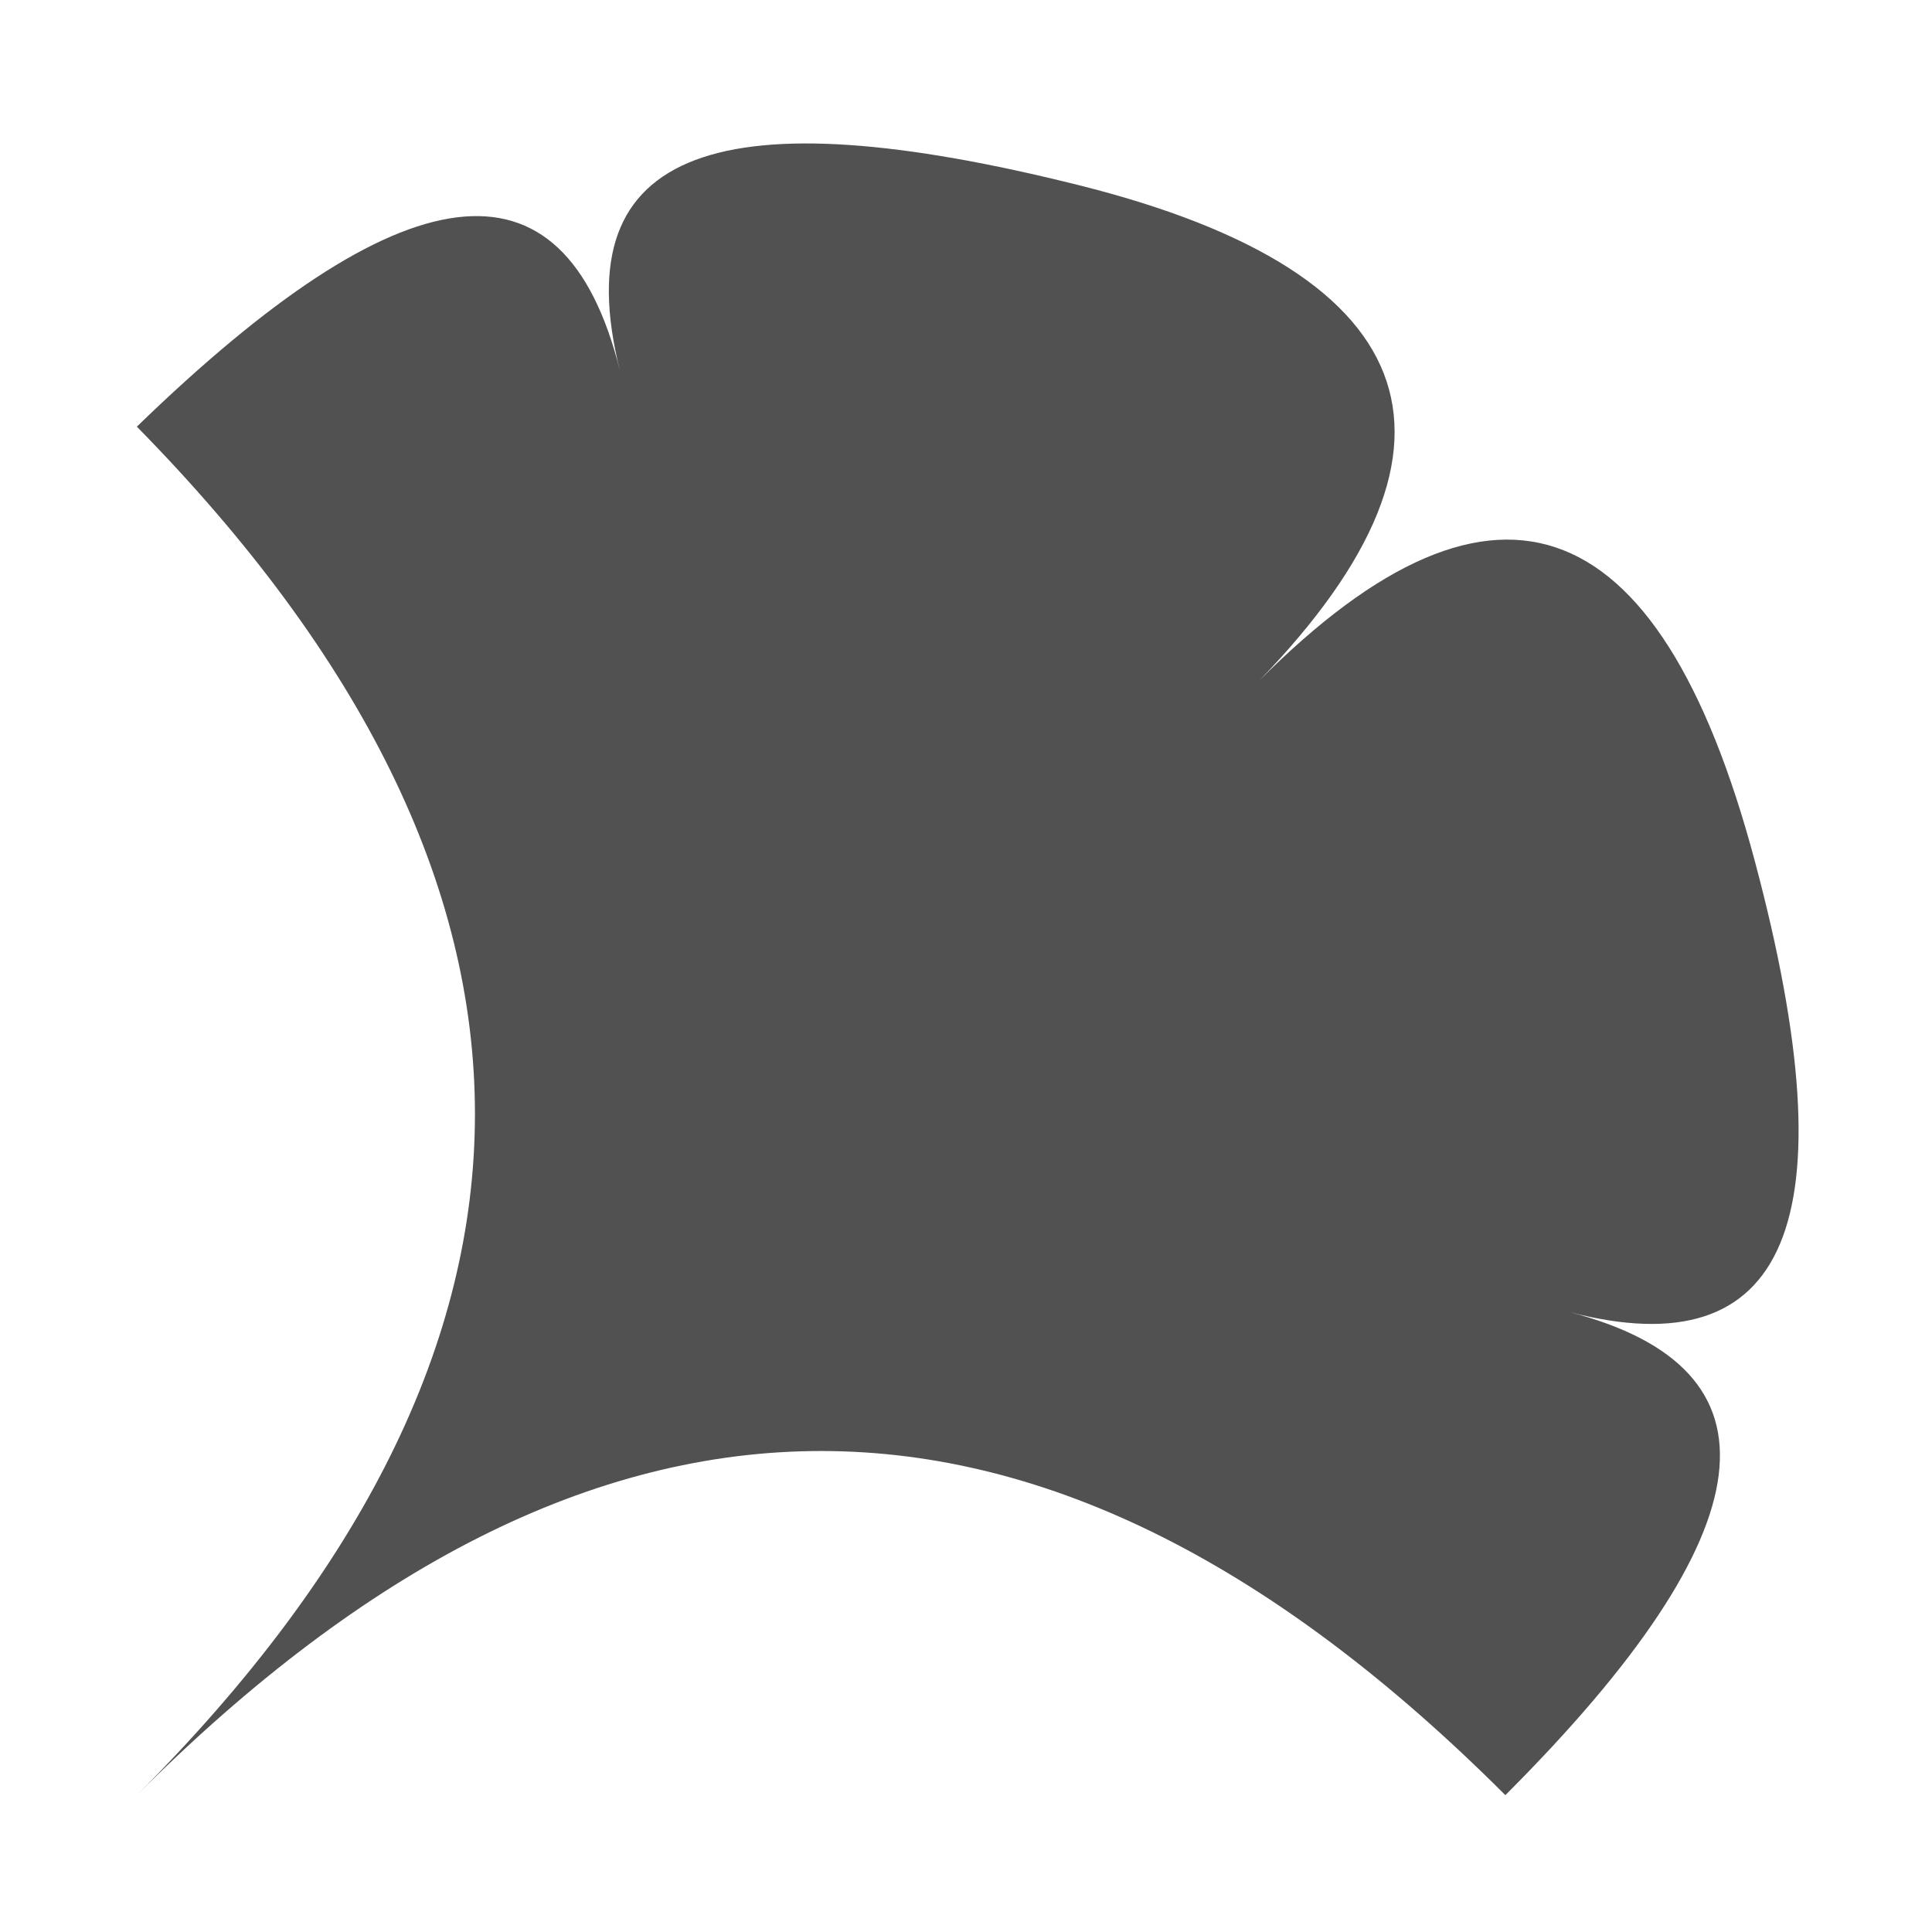
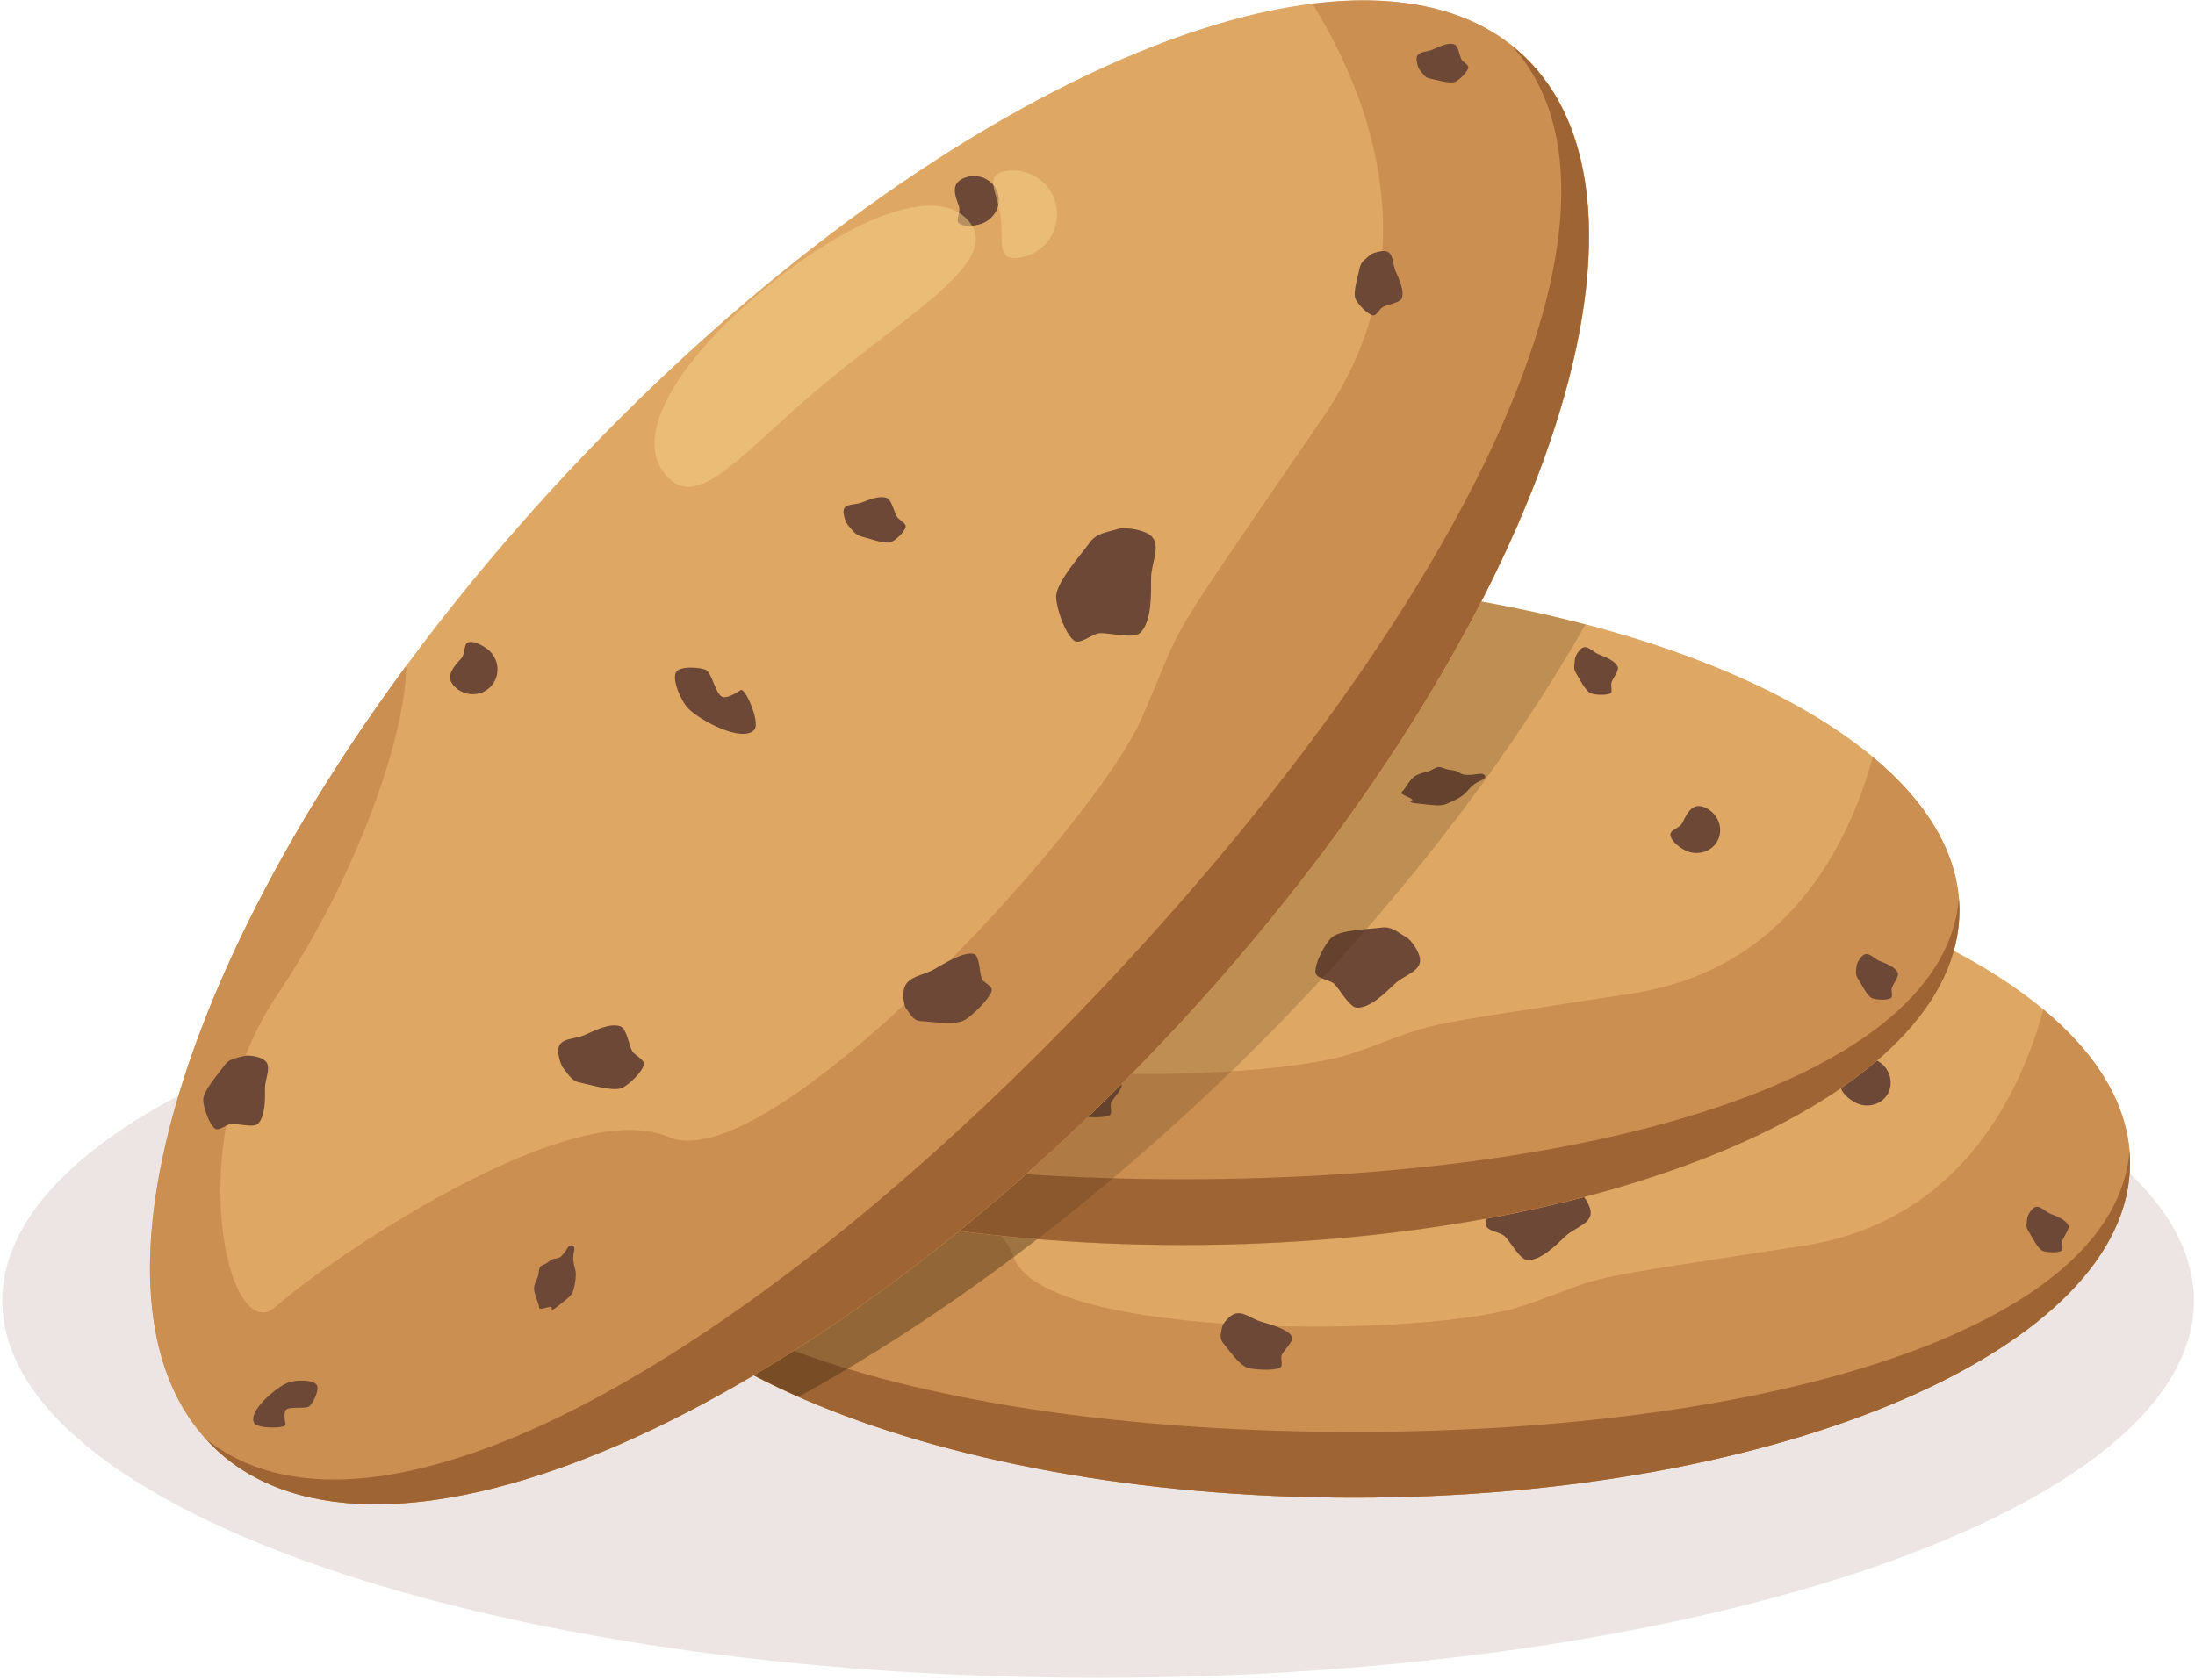
- <svg xmlns="http://www.w3.org/2000/svg" version="1.1" x="0px" y="0px" width="24px" height="24px" viewBox="0 0 24 24">
-   <style type="text/css">
- 	.st0{fill:#515151;}
+ <svg xmlns="http://www.w3.org/2000/svg" t="1619556388235" class="icon" viewBox="0 0 1338 1024" version="1.1" p-id="2171" width="261.328" height="200">
+   <defs>
+     <style type="text/css">@font-face { font-family: "Leelawadee UI Web"; src: url("https://static2.sharepointonline.com/files/fabric/assets/fonts/leelawadeeui-thai/leelawadeeui-light.woff2") format("woff2"), url("https://static2.sharepointonline.com/files/fabric/assets/fonts/leelawadeeui-thai/leelawadeeui-light.woff") format("woff"); font-weight: 100; font-style: normal; font-display: swap; }
+ @font-face { font-family: "Leelawadee UI Web"; src: url("https://static2.sharepointonline.com/files/fabric/assets/fonts/leelawadeeui-thai/leelawadeeui-semilight.woff2") format("woff2"), url("https://static2.sharepointonline.com/files/fabric/assets/fonts/leelawadeeui-thai/leelawadeeui-semilight.woff") format("woff"); font-weight: 300; font-style: normal; font-display: swap; }
+ @font-face { font-family: "Leelawadee UI Web"; src: url("https://static2.sharepointonline.com/files/fabric/assets/fonts/leelawadeeui-thai/leelawadeeui-regular.woff2") format("woff2"), url("https://static2.sharepointonline.com/files/fabric/assets/fonts/leelawadeeui-thai/leelawadeeui-regular.woff") format("woff"); font-weight: 400; font-style: normal; font-display: swap; }
+ @font-face { font-family: "Leelawadee UI Web"; src: url("https://static2.sharepointonline.com/files/fabric/assets/fonts/leelawadeeui-thai/leelawadeeui-semibold.woff2") format("woff2"), url("https://static2.sharepointonline.com/files/fabric/assets/fonts/leelawadeeui-thai/leelawadeeui-semibold.woff") format("woff"); font-weight: 600; font-style: normal; font-display: swap; }
+ @font-face { font-family: "Leelawadee UI Web"; src: url("https://static2.sharepointonline.com/files/fabric/assets/fonts/leelawadeeui-thai/leelawadeeui-bold.woff2") format("woff2"), url("https://static2.sharepointonline.com/files/fabric/assets/fonts/leelawadeeui-thai/leelawadeeui-bold.woff") format("woff"); font-weight: 700; font-style: normal; font-display: swap; }
+ @font-face { font-family: "Segoe UI Web (Arabic)"; src: url("https://static2.sharepointonline.com/files/fabric/assets/fonts/segoeui-arabic/segoeui-light.woff2") format("woff2"), url("https://static2.sharepointonline.com/files/fabric/assets/fonts/segoeui-arabic/segoeui-light.woff") format("woff"); font-weight: 100; font-style: normal; font-display: swap; }
+ @font-face { font-family: "Segoe UI Web (Arabic)"; src: url("https://static2.sharepointonline.com/files/fabric/assets/fonts/segoeui-arabic/segoeui-semilight.woff2") format("woff2"), url("https://static2.sharepointonline.com/files/fabric/assets/fonts/segoeui-arabic/segoeui-semilight.woff") format("woff"); font-weight: 300; font-style: normal; font-display: swap; }
+ @font-face { font-family: "Segoe UI Web (Arabic)"; src: url("https://static2.sharepointonline.com/files/fabric/assets/fonts/segoeui-arabic/segoeui-regular.woff2") format("woff2"), url("https://static2.sharepointonline.com/files/fabric/assets/fonts/segoeui-arabic/segoeui-regular.woff") format("woff"); font-weight: 400; font-style: normal; font-display: swap; }
+ @font-face { font-family: "Segoe UI Web (Arabic)"; src: url("https://static2.sharepointonline.com/files/fabric/assets/fonts/segoeui-arabic/segoeui-semibold.woff2") format("woff2"), url("https://static2.sharepointonline.com/files/fabric/assets/fonts/segoeui-arabic/segoeui-semibold.woff") format("woff"); font-weight: 600; font-style: normal; font-display: swap; }
+ @font-face { font-family: "Segoe UI Web (Arabic)"; src: url("https://static2.sharepointonline.com/files/fabric/assets/fonts/segoeui-arabic/segoeui-bold.woff2") format("woff2"), url("https://static2.sharepointonline.com/files/fabric/assets/fonts/segoeui-arabic/segoeui-bold.woff") format("woff"); font-weight: 700; font-style: normal; font-display: swap; }
+ @font-face { font-family: "Segoe UI Web (Cyrillic)"; src: url("https://static2.sharepointonline.com/files/fabric/assets/fonts/segoeui-cyrillic/segoeui-light.woff2") format("woff2"), url("https://static2.sharepointonline.com/files/fabric/assets/fonts/segoeui-cyrillic/segoeui-light.woff") format("woff"); font-weight: 100; font-style: normal; font-display: swap; }
+ @font-face { font-family: "Segoe UI Web (Cyrillic)"; src: url("https://static2.sharepointonline.com/files/fabric/assets/fonts/segoeui-cyrillic/segoeui-semilight.woff2") format("woff2"), url("https://static2.sharepointonline.com/files/fabric/assets/fonts/segoeui-cyrillic/segoeui-semilight.woff") format("woff"); font-weight: 300; font-style: normal; font-display: swap; }
+ @font-face { font-family: "Segoe UI Web (Cyrillic)"; src: url("https://static2.sharepointonline.com/files/fabric/assets/fonts/segoeui-cyrillic/segoeui-regular.woff2") format("woff2"), url("https://static2.sharepointonline.com/files/fabric/assets/fonts/segoeui-cyrillic/segoeui-regular.woff") format("woff"); font-weight: 400; font-style: normal; font-display: swap; }
+ @font-face { font-family: "Segoe UI Web (Cyrillic)"; src: url("https://static2.sharepointonline.com/files/fabric/assets/fonts/segoeui-cyrillic/segoeui-semibold.woff2") format("woff2"), url("https://static2.sharepointonline.com/files/fabric/assets/fonts/segoeui-cyrillic/segoeui-semibold.woff") format("woff"); font-weight: 600; font-style: normal; font-display: swap; }
+ @font-face { font-family: "Segoe UI Web (Cyrillic)"; src: url("https://static2.sharepointonline.com/files/fabric/assets/fonts/segoeui-cyrillic/segoeui-bold.woff2") format("woff2"), url("https://static2.sharepointonline.com/files/fabric/assets/fonts/segoeui-cyrillic/segoeui-bold.woff") format("woff"); font-weight: 700; font-style: normal; font-display: swap; }
+ @font-face { font-family: "Segoe UI Web (East European)"; src: url("https://static2.sharepointonline.com/files/fabric/assets/fonts/segoeui-easteuropean/segoeui-light.woff2") format("woff2"), url("https://static2.sharepointonline.com/files/fabric/assets/fonts/segoeui-easteuropean/segoeui-light.woff") format("woff"); font-weight: 100; font-style: normal; font-display: swap; }
+ @font-face { font-family: "Segoe UI Web (East European)"; src: url("https://static2.sharepointonline.com/files/fabric/assets/fonts/segoeui-easteuropean/segoeui-semilight.woff2") format("woff2"), url("https://static2.sharepointonline.com/files/fabric/assets/fonts/segoeui-easteuropean/segoeui-semilight.woff") format("woff"); font-weight: 300; font-style: normal; font-display: swap; }
+ @font-face { font-family: "Segoe UI Web (East European)"; src: url("https://static2.sharepointonline.com/files/fabric/assets/fonts/segoeui-easteuropean/segoeui-regular.woff2") format("woff2"), url("https://static2.sharepointonline.com/files/fabric/assets/fonts/segoeui-easteuropean/segoeui-regular.woff") format("woff"); font-weight: 400; font-style: normal; font-display: swap; }
+ @font-face { font-family: "Segoe UI Web (East European)"; src: url("https://static2.sharepointonline.com/files/fabric/assets/fonts/segoeui-easteuropean/segoeui-semibold.woff2") format("woff2"), url("https://static2.sharepointonline.com/files/fabric/assets/fonts/segoeui-easteuropean/segoeui-semibold.woff") format("woff"); font-weight: 600; font-style: normal; font-display: swap; }
+ @font-face { font-family: "Segoe UI Web (East European)"; src: url("https://static2.sharepointonline.com/files/fabric/assets/fonts/segoeui-easteuropean/segoeui-bold.woff2") format("woff2"), url("https://static2.sharepointonline.com/files/fabric/assets/fonts/segoeui-easteuropean/segoeui-bold.woff") format("woff"); font-weight: 700; font-style: normal; font-display: swap; }
+ @font-face { font-family: "Segoe UI Web (Greek)"; src: url("https://static2.sharepointonline.com/files/fabric/assets/fonts/segoeui-greek/segoeui-light.woff2") format("woff2"), url("https://static2.sharepointonline.com/files/fabric/assets/fonts/segoeui-greek/segoeui-light.woff") format("woff"); font-weight: 100; font-style: normal; font-display: swap; }
+ @font-face { font-family: "Segoe UI Web (Greek)"; src: url("https://static2.sharepointonline.com/files/fabric/assets/fonts/segoeui-greek/segoeui-semilight.woff2") format("woff2"), url("https://static2.sharepointonline.com/files/fabric/assets/fonts/segoeui-greek/segoeui-semilight.woff") format("woff"); font-weight: 300; font-style: normal; font-display: swap; }
+ @font-face { font-family: "Segoe UI Web (Greek)"; src: url("https://static2.sharepointonline.com/files/fabric/assets/fonts/segoeui-greek/segoeui-regular.woff2") format("woff2"), url("https://static2.sharepointonline.com/files/fabric/assets/fonts/segoeui-greek/segoeui-regular.woff") format("woff"); font-weight: 400; font-style: normal; font-display: swap; }
+ @font-face { font-family: "Segoe UI Web (Greek)"; src: url("https://static2.sharepointonline.com/files/fabric/assets/fonts/segoeui-greek/segoeui-semibold.woff2") format("woff2"), url("https://static2.sharepointonline.com/files/fabric/assets/fonts/segoeui-greek/segoeui-semibold.woff") format("woff"); font-weight: 600; font-style: normal; font-display: swap; }
+ @font-face { font-family: "Segoe UI Web (Greek)"; src: url("https://static2.sharepointonline.com/files/fabric/assets/fonts/segoeui-greek/segoeui-bold.woff2") format("woff2"), url("https://static2.sharepointonline.com/files/fabric/assets/fonts/segoeui-greek/segoeui-bold.woff") format("woff"); font-weight: 700; font-style: normal; font-display: swap; }
+ @font-face { font-family: "Segoe UI Web (Hebrew)"; src: url("https://static2.sharepointonline.com/files/fabric/assets/fonts/segoeui-hebrew/segoeui-light.woff2") format("woff2"), url("https://static2.sharepointonline.com/files/fabric/assets/fonts/segoeui-hebrew/segoeui-light.woff") format("woff"); font-weight: 100; font-style: normal; font-display: swap; }
+ @font-face { font-family: "Segoe UI Web (Hebrew)"; src: url("https://static2.sharepointonline.com/files/fabric/assets/fonts/segoeui-hebrew/segoeui-semilight.woff2") format("woff2"), url("https://static2.sharepointonline.com/files/fabric/assets/fonts/segoeui-hebrew/segoeui-semilight.woff") format("woff"); font-weight: 300; font-style: normal; font-display: swap; }
+ @font-face { font-family: "Segoe UI Web (Hebrew)"; src: url("https://static2.sharepointonline.com/files/fabric/assets/fonts/segoeui-hebrew/segoeui-regular.woff2") format("woff2"), url("https://static2.sharepointonline.com/files/fabric/assets/fonts/segoeui-hebrew/segoeui-regular.woff") format("woff"); font-weight: 400; font-style: normal; font-display: swap; }
+ @font-face { font-family: "Segoe UI Web (Hebrew)"; src: url("https://static2.sharepointonline.com/files/fabric/assets/fonts/segoeui-hebrew/segoeui-semibold.woff2") format("woff2"), url("https://static2.sharepointonline.com/files/fabric/assets/fonts/segoeui-hebrew/segoeui-semibold.woff") format("woff"); font-weight: 600; font-style: normal; font-display: swap; }
+ @font-face { font-family: "Segoe UI Web (Hebrew)"; src: url("https://static2.sharepointonline.com/files/fabric/assets/fonts/segoeui-hebrew/segoeui-bold.woff2") format("woff2"), url("https://static2.sharepointonline.com/files/fabric/assets/fonts/segoeui-hebrew/segoeui-bold.woff") format("woff"); font-weight: 700; font-style: normal; font-display: swap; }
+ @font-face { font-family: "Segoe UI Web (Vietnamese)"; src: url("https://static2.sharepointonline.com/files/fabric/assets/fonts/segoeui-vietnamese/segoeui-light.woff2") format("woff2"), url("https://static2.sharepointonline.com/files/fabric/assets/fonts/segoeui-vietnamese/segoeui-light.woff") format("woff"); font-weight: 100; font-style: normal; font-display: swap; }
+ @font-face { font-family: "Segoe UI Web (Vietnamese)"; src: url("https://static2.sharepointonline.com/files/fabric/assets/fonts/segoeui-vietnamese/segoeui-semilight.woff2") format("woff2"), url("https://static2.sharepointonline.com/files/fabric/assets/fonts/segoeui-vietnamese/segoeui-semilight.woff") format("woff"); font-weight: 300; font-style: normal; font-display: swap; }
+ @font-face { font-family: "Segoe UI Web (Vietnamese)"; src: url("https://static2.sharepointonline.com/files/fabric/assets/fonts/segoeui-vietnamese/segoeui-regular.woff2") format("woff2"), url("https://static2.sharepointonline.com/files/fabric/assets/fonts/segoeui-vietnamese/segoeui-regular.woff") format("woff"); font-weight: 400; font-style: normal; font-display: swap; }
+ @font-face { font-family: "Segoe UI Web (Vietnamese)"; src: url("https://static2.sharepointonline.com/files/fabric/assets/fonts/segoeui-vietnamese/segoeui-semibold.woff2") format("woff2"), url("https://static2.sharepointonline.com/files/fabric/assets/fonts/segoeui-vietnamese/segoeui-semibold.woff") format("woff"); font-weight: 600; font-style: normal; font-display: swap; }
+ @font-face { font-family: "Segoe UI Web (Vietnamese)"; src: url("https://static2.sharepointonline.com/files/fabric/assets/fonts/segoeui-vietnamese/segoeui-bold.woff2") format("woff2"), url("https://static2.sharepointonline.com/files/fabric/assets/fonts/segoeui-vietnamese/segoeui-bold.woff") format("woff"); font-weight: 700; font-style: normal; font-display: swap; }
+ @font-face { font-family: "Segoe UI Web (West European)"; src: local("Segoe UI Light"), url("https://static2.sharepointonline.com/files/fabric/assets/fonts/segoeui-westeuropean/segoeui-light.woff2") format("woff2"), url("https://static2.sharepointonline.com/files/fabric/assets/fonts/segoeui-westeuropean/segoeui-light.woff") format("woff"); font-weight: 100; font-style: normal; font-display: swap; }
+ @font-face { font-family: "Segoe UI Web (West European)"; src: local("Segoe UI SemiLight"), url("https://static2.sharepointonline.com/files/fabric/assets/fonts/segoeui-westeuropean/segoeui-semilight.woff2") format("woff2"), url("https://static2.sharepointonline.com/files/fabric/assets/fonts/segoeui-westeuropean/segoeui-semilight.woff") format("woff"); font-weight: 300; font-style: normal; font-display: swap; }
+ @font-face { font-family: "Segoe UI Web (West European)"; src: local("Segoe UI"), url("https://static2.sharepointonline.com/files/fabric/assets/fonts/segoeui-westeuropean/segoeui-regular.woff2") format("woff2"), url("https://static2.sharepointonline.com/files/fabric/assets/fonts/segoeui-westeuropean/segoeui-regular.woff") format("woff"); font-weight: 400; font-style: normal; font-display: swap; }
+ @font-face { font-family: "Segoe UI Web (West European)"; src: local("Segoe UI SemiBold"), url("https://static2.sharepointonline.com/files/fabric/assets/fonts/segoeui-westeuropean/segoeui-semibold.woff2") format("woff2"), url("https://static2.sharepointonline.com/files/fabric/assets/fonts/segoeui-westeuropean/segoeui-semibold.woff") format("woff"); font-weight: 600; font-style: normal; font-display: swap; }
+ @font-face { font-family: "Segoe UI Web (West European)"; src: local("Segoe UI Bold"), url("https://static2.sharepointonline.com/files/fabric/assets/fonts/segoeui-westeuropean/segoeui-bold.woff2") format("woff2"), url("https://static2.sharepointonline.com/files/fabric/assets/fonts/segoeui-westeuropean/segoeui-bold.woff") format("woff"); font-weight: 700; font-style: normal; font-display: swap; }
+ @font-face { src: url("https://static2.sharepointonline.com/files/fabric/assets/fonts/selawik/selawik-light.woff2") format("woff2"), url("https://static2.sharepointonline.com/files/fabric/assets/fonts/selawik/selawik-light.woff") format("woff"); font-weight: 100; font-style: normal; font-display: swap; }
+ @font-face { src: url("https://static2.sharepointonline.com/files/fabric/assets/fonts/selawik/selawik-semilight.woff2") format("woff2"), url("https://static2.sharepointonline.com/files/fabric/assets/fonts/selawik/selawik-semilight.woff") format("woff"); font-weight: 300; font-style: normal; font-display: swap; }
+ @font-face { src: url("https://static2.sharepointonline.com/files/fabric/assets/fonts/selawik/selawik-regular.woff2") format("woff2"), url("https://static2.sharepointonline.com/files/fabric/assets/fonts/selawik/selawik-regular.woff") format("woff"); font-weight: 400; font-style: normal; font-display: swap; }
+ @font-face { src: url("https://static2.sharepointonline.com/files/fabric/assets/fonts/selawik/selawik-semibold.woff2") format("woff2"), url("https://static2.sharepointonline.com/files/fabric/assets/fonts/selawik/selawik-semibold.woff") format("woff"); font-weight: 600; font-style: normal; font-display: swap; }
+ @font-face { src: url("https://static2.sharepointonline.com/files/fabric/assets/fonts/selawik/selawik-bold.woff2") format("woff2"), url("https://static2.sharepointonline.com/files/fabric/assets/fonts/selawik/selawik-bold.woff") format("woff"); font-weight: 700; font-style: normal; font-display: swap; }
+ @font-face { font-family: "Segoe UI Web (Armenian)"; src: url("https://static2.sharepointonline.com/files/fabric/assets/fonts/segoeui-armenian/segoeui-light.woff2") format("woff2"), url("https://static2.sharepointonline.com/files/fabric/assets/fonts/segoeui-armenian/segoeui-light.woff") format("woff"); font-weight: 100; font-style: normal; font-display: swap; }
+ @font-face { font-family: "Segoe UI Web (Armenian)"; src: url("https://static2.sharepointonline.com/files/fabric/assets/fonts/segoeui-armenian/segoeui-semilight.woff2") format("woff2"), url("https://static2.sharepointonline.com/files/fabric/assets/fonts/segoeui-armenian/segoeui-semilight.woff") format("woff"); font-weight: 300; font-style: normal; font-display: swap; }
+ @font-face { font-family: "Segoe UI Web (Armenian)"; src: url("https://static2.sharepointonline.com/files/fabric/assets/fonts/segoeui-armenian/segoeui-regular.woff2") format("woff2"), url("https://static2.sharepointonline.com/files/fabric/assets/fonts/segoeui-armenian/segoeui-regular.woff") format("woff"); font-weight: 400; font-style: normal; font-display: swap; }
+ @font-face { font-family: "Segoe UI Web (Armenian)"; src: url("https://static2.sharepointonline.com/files/fabric/assets/fonts/segoeui-armenian/segoeui-semibold.woff2") format("woff2"), url("https://static2.sharepointonline.com/files/fabric/assets/fonts/segoeui-armenian/segoeui-semibold.woff") format("woff"); font-weight: 600; font-style: normal; font-display: swap; }
+ @font-face { font-family: "Segoe UI Web (Armenian)"; src: url("https://static2.sharepointonline.com/files/fabric/assets/fonts/segoeui-armenian/segoeui-bold.woff2") format("woff2"), url("https://static2.sharepointonline.com/files/fabric/assets/fonts/segoeui-armenian/segoeui-bold.woff") format("woff"); font-weight: 700; font-style: normal; font-display: swap; }
+ @font-face { font-family: "Segoe UI Web (Georgian)"; src: url("https://static2.sharepointonline.com/files/fabric/assets/fonts/segoeui-georgian/segoeui-light.woff2") format("woff2"), url("https://static2.sharepointonline.com/files/fabric/assets/fonts/segoeui-georgian/segoeui-light.woff") format("woff"); font-weight: 100; font-style: normal; font-display: swap; }
+ @font-face { font-family: "Segoe UI Web (Georgian)"; src: url("https://static2.sharepointonline.com/files/fabric/assets/fonts/segoeui-georgian/segoeui-semilight.woff2") format("woff2"), url("https://static2.sharepointonline.com/files/fabric/assets/fonts/segoeui-georgian/segoeui-semilight.woff") format("woff"); font-weight: 300; font-style: normal; font-display: swap; }
+ @font-face { font-family: "Segoe UI Web (Georgian)"; src: url("https://static2.sharepointonline.com/files/fabric/assets/fonts/segoeui-georgian/segoeui-regular.woff2") format("woff2"), url("https://static2.sharepointonline.com/files/fabric/assets/fonts/segoeui-georgian/segoeui-regular.woff") format("woff"); font-weight: 400; font-style: normal; font-display: swap; }
+ @font-face { font-family: "Segoe UI Web (Georgian)"; src: url("https://static2.sharepointonline.com/files/fabric/assets/fonts/segoeui-georgian/segoeui-semibold.woff2") format("woff2"), url("https://static2.sharepointonline.com/files/fabric/assets/fonts/segoeui-georgian/segoeui-semibold.woff") format("woff"); font-weight: 600; font-style: normal; font-display: swap; }
+ @font-face { font-family: "Segoe UI Web (Georgian)"; src: url("https://static2.sharepointonline.com/files/fabric/assets/fonts/segoeui-georgian/segoeui-bold.woff2") format("woff2"), url("https://static2.sharepointonline.com/files/fabric/assets/fonts/segoeui-georgian/segoeui-bold.woff") format("woff"); font-weight: 700; font-style: normal; font-display: swap; }
+ @font-face { font-family: "Leelawadee UI Web"; src: url("https://static2.sharepointonline.com/files/fabric/assets/fonts/leelawadeeui-thai/leelawadeeui-semilight.woff2") format("woff2"), url("https://static2.sharepointonline.com/files/fabric/assets/fonts/leelawadeeui-thai/leelawadeeui-semilight.woff") format("woff"); font-weight: 100; font-style: normal; font-display: swap; }
+ @font-face { font-family: "Leelawadee UI Web"; src: url("https://static2.sharepointonline.com/files/fabric/assets/fonts/leelawadeeui-thai/leelawadeeui-bold.woff2") format("woff2"), url("https://static2.sharepointonline.com/files/fabric/assets/fonts/leelawadeeui-thai/leelawadeeui-bold.woff") format("woff"); font-weight: 600; font-style: normal; font-display: swap; }
+ @font-face { font-family: FabricMDL2Icons; src: url("fabric-icons.woff") format("woff"); }
</style>
-   <path class="st0" d="M1.7,22.3c5.7-5.7,11.3-5.7,17,0c3.3-3.3,3.5-5.3,0.8-6c2.7,0.7,3.5-1.1,2.3-5.6s-3.3-5.2-6.3-2.1  c3-3,2.3-5.2-2.1-6.3S7,1.8,7.7,4.6C7,1.8,5,2.1,1.7,5.3C7.3,11,7.3,16.7,1.7,22.3" />
+   </defs>
+   <path d="M388.278 790.906a32.913 29.256 0 1 0 65.826 0 32.913 29.256 0 1 0-65.826 0Z" fill="#FFF5F5" p-id="2172" />
+   <path d="M1.431 793.132a667.958 229.914 0 1 0 1335.916 0 667.958 229.914 0 1 0-1335.916 0Z" fill="#51150B" opacity=".11" p-id="2173" />
+   <path d="M352.026 709.18a473.183 203.997 0 1 0 946.367 0 473.183 203.997 0 1 0-946.367 0Z" fill="#DEA764" p-id="2174" />
+   <path d="M1245.605 615.529c-14.469 52.788-51.675 129.426-146.28 144.054C952.25 782.32 985.799 775.96 929.513 795.835c-56.286 20.034-293.355 21.783-311.481-29.097-18.126-50.88-162.657-81.726-194.298-84.429-31.8-2.703 27.189-91.266 113.526-105.099 66.939-10.812 134.832-39.909 162.498-64.713C499.259 536.189 351.867 615.211 351.867 709.18c0 112.572 211.788 203.997 473.183 203.997 261.396 0 473.342-91.425 473.342-203.997 0-33.708-19.08-65.667-52.788-93.651z" fill="#CB8F51" p-id="2175" />
+   <path d="M825.209 873.109c-255.672 0-463.961-63.123-472.865-171.243-0.159 2.385-0.318 4.77-0.318 7.314 0 112.572 211.788 203.997 473.183 203.997 261.396 0 473.183-91.425 473.183-203.997 0-2.385-0.159-4.929-0.318-7.314-8.904 108.12-217.194 171.243-472.865 171.243z" fill="#9E6434" p-id="2176" />
+   <path d="M649.673 702.979c2.544 3.975 7.95 15.264 12.402 16.854 3.657 1.272 11.925 1.749 15.423 0 2.385-1.272 0.318-6.201 1.113-8.745 0.954-3.021 6.201-9.699 5.088-12.561-2.067-4.929-10.335-8.109-15.423-10.176-4.929-2.067-9.063-7.791-13.515-5.088-2.226 1.431-5.406 6.201-5.724 8.904-0.477 4.293-1.59 7.314 0.636 10.812z m197.001-160.59c1.749 2.862 5.565 10.812 8.745 11.925 2.544 0.954 8.427 1.272 10.971 0 1.749-0.954 0.159-4.452 0.795-6.201 0.636-2.067 4.452-6.837 3.498-8.904-1.431-3.498-7.314-5.724-10.971-7.155-3.498-1.431-6.519-5.565-9.54-3.498-1.59 0.954-3.816 4.452-3.975 6.36-0.318 2.703-1.113 4.929 0.477 7.473z m217.989 21.783c1.908 3.021 5.883 11.448 9.381 12.72 2.703 0.954 9.063 1.272 11.607 0 1.749-0.954 0.159-4.611 0.795-6.678 0.636-2.226 4.77-7.314 3.816-9.54-1.59-3.816-7.791-6.042-11.607-7.632-3.657-1.431-6.837-5.883-10.176-3.816-1.749 1.113-4.134 4.77-4.293 6.678-0.477 3.339-1.272 5.565 0.477 8.268z m-118.773 155.343c-6.996 0.954-25.758 1.272-30.528 6.36-3.975 4.134-9.858 15.105-9.54 20.829 0.159 3.975 8.268 4.293 11.289 6.996 3.498 3.18 9.381 14.469 13.992 14.628 8.109 0.318 17.331-9.063 23.214-14.628 5.724-5.406 16.218-7.473 15.264-15.264-0.477-3.975-5.088-11.289-8.586-13.197-5.406-3.18-8.904-6.519-15.105-5.724zM744.119 540.641c0 9.222-10.335 16.536-22.896 16.536-12.72 0-22.896-7.473-22.896-16.536s10.335-9.858 22.896-9.858c5.565 0 10.812-4.929 14.787-3.975 4.929 1.113 8.109 8.745 8.109 13.833z m387.165 131.811c7.473 3.657 16.536 0.795 19.875-6.36 3.339-7.155 0.159-15.9-7.314-19.557-7.473-3.657-10.971 1.908-14.31 9.063-1.59 3.18-6.996 4.134-7.314 6.837-0.477 3.18 4.77 7.95 9.063 10.017zM745.709 819.049c3.18 3.657 9.699 13.674 15.264 15.105 4.452 1.113 14.787 1.59 18.921 0 2.862-1.113 0.318-5.565 1.431-7.95 1.113-2.703 7.632-8.745 6.201-11.289-2.544-4.452-12.879-7.314-18.921-9.063-6.042-1.749-11.13-6.996-16.695-4.452-2.703 1.272-6.678 5.565-6.996 7.95-0.636 3.816-1.908 6.519 0.795 9.699zM1236.383 750.52c1.908 2.862 5.724 11.13 8.904 12.243 2.544 0.954 8.586 1.272 11.13 0 1.749-0.954 0.159-4.452 0.795-6.36 0.636-2.226 4.452-6.996 3.657-9.063-1.431-3.657-7.473-5.883-11.13-7.314-3.498-1.431-6.519-5.724-9.858-3.657-1.59 0.954-3.975 4.611-4.134 6.36-0.318 3.021-1.113 5.247 0.636 7.791z m-679.088-38.478c-8.109 4.293-24.804 22.101-20.511 30.051 2.385 4.452 21.147 2.703 20.511 0-0.636-2.703-1.908-9.063 0-10.971 2.703-2.703 13.038-0.795 15.105-3.498 2.067-2.703 6.042-12.72 3.498-15.741-3.18-3.339-14.469-2.067-18.603 0.159z m421.032-89.358c-5.724 3.18-4.452 1.272-10.971 4.134-3.816 1.59-6.36 7.95-8.904 10.176-2.067 1.749 8.586 3.816 6.042 5.406-0.636 0.318-2.544 1.113 5.247 1.749 7.791 0.795 11.925 1.749 16.218 0 4.134-1.749 8.427-3.975 10.494-5.724 2.067-1.749 4.452-6.042 9.858-8.268 5.883-2.385 1.908-4.611-0.159-4.293-14.151 2.226-10.335-1.431-17.331-2.226-6.042-0.795-6.36-3.339-10.494-0.954z" fill="#6D4836" p-id="2177" />
+   <path d="M825.209 505.184c-261.396 0-473.183 91.266-473.183 203.997 0 55.491 51.357 105.735 134.832 142.464 86.496-47.541 178.239-115.593 265.212-200.022 48.654-47.223 92.061-96.195 129.744-144.849-18.603-1.113-37.524-1.59-56.604-1.59z" fill="#3F270F" opacity=".4" p-id="2178" />
+   <path d="M247.881 555.11a473.183 203.997 0 1 0 946.367 0 473.183 203.997 0 1 0-946.367 0Z" fill="#DEA764" p-id="2179" />
+   <path d="M1141.619 461.618c-14.469 52.788-51.675 129.426-146.28 144.054-147.075 22.737-113.526 16.377-169.812 36.252-56.286 19.875-293.355 21.783-311.481-29.097-18.126-50.88-162.498-81.726-194.298-84.429-31.8-2.703 27.189-91.266 113.526-105.099 66.939-10.812 134.832-39.909 162.498-64.713C395.274 382.277 248.04 461.3 248.04 555.269 248.04 667.84 459.827 759.265 721.223 759.265c261.396 0 473.183-91.425 473.183-204.156 0-33.708-19.08-65.508-52.788-93.492z" fill="#CB8F51" p-id="2180" />
+   <path d="M721.064 719.038c-255.672 0-463.961-63.123-472.865-171.243-0.159 2.385-0.318 4.77-0.318 7.314 0 112.572 211.788 203.997 473.183 203.997 261.396 0 473.342-91.266 473.342-203.997 0-2.385-0.159-4.929-0.318-7.314-8.904 108.279-217.194 171.243-473.024 171.243z" fill="#9E6434" p-id="2181" />
+   <path d="M545.687 549.068c2.544 3.975 7.95 15.264 12.402 16.854 3.657 1.272 11.925 1.749 15.423 0 2.385-1.272 0.318-6.201 1.113-8.745 0.954-3.021 6.201-9.699 5.088-12.561-2.067-4.929-10.335-8.109-15.423-10.176-4.929-2.067-9.063-7.791-13.515-5.088-2.226 1.431-5.406 6.201-5.724 8.904-0.477 4.134-1.59 7.314 0.636 10.812zM742.688 388.319c1.749 2.862 5.565 10.812 8.745 11.925 2.544 0.954 8.427 1.272 10.971 0 1.749-0.954 0.159-4.452 0.795-6.201 0.636-2.067 4.452-6.837 3.498-8.904-1.431-3.498-7.314-5.724-10.971-7.155-3.498-1.431-6.519-5.565-9.54-3.498-1.59 0.954-3.816 4.452-3.975 6.36-0.318 2.862-1.113 4.929 0.477 7.473z m217.83 21.783c1.908 3.021 5.883 11.448 9.381 12.72 2.703 0.954 9.063 1.272 11.607 0 1.749-0.954 0.159-4.611 0.795-6.678 0.636-2.226 4.77-7.314 3.816-9.54-1.59-3.816-7.791-6.042-11.607-7.632-3.657-1.431-6.837-5.883-10.176-3.816-1.749 1.113-4.134 4.77-4.293 6.678-0.318 3.339-1.113 5.724 0.477 8.268z m-118.614 155.502c-6.996 0.954-25.758 1.272-30.528 6.36-3.975 4.134-9.858 15.105-9.54 20.829 0.159 3.975 8.268 4.293 11.289 6.996 3.498 3.18 9.381 14.469 13.992 14.628 8.109 0.318 17.331-9.063 23.214-14.628 5.724-5.406 16.218-7.473 15.264-15.264-0.477-3.975-5.088-11.289-8.586-13.197-5.565-3.18-8.904-6.678-15.105-5.724z m-201.93-179.034c0 9.222-10.176 16.536-22.896 16.536s-22.896-7.473-22.896-16.536 10.176-9.858 22.896-9.858c5.565 0 10.812-4.929 14.787-3.975 5.088 1.272 8.109 8.745 8.109 13.833z m387.324 131.97c7.473 3.657 16.536 0.795 19.875-6.36 3.498-7.155 0.159-15.9-7.314-19.557-7.473-3.657-10.971 1.908-14.31 9.063-1.59 3.18-6.996 4.134-7.314 6.837-0.477 3.18 4.77 7.95 9.063 10.017z m-385.575 146.598c3.18 3.657 9.699 13.674 15.264 15.105 4.452 1.113 14.787 1.59 18.921 0 2.862-1.113 0.318-5.565 1.431-7.95 1.113-2.703 7.632-8.745 6.201-11.289-2.544-4.452-12.879-7.314-18.921-9.063-6.042-1.749-11.13-6.996-16.695-4.452-2.703 1.272-6.678 5.565-6.996 7.95-0.636 3.816-1.908 6.519 0.795 9.699z m490.673-68.688c1.908 2.862 5.724 11.13 8.904 12.243 2.544 0.954 8.586 1.272 11.13 0 1.749-0.954 0.159-4.452 0.795-6.36 0.636-2.226 4.452-6.996 3.657-9.063-1.431-3.657-7.473-5.883-11.13-7.314-3.498-1.431-6.519-5.724-9.858-3.657-1.59 0.954-3.975 4.611-4.134 6.36-0.318 3.021-1.113 5.247 0.636 7.791z m-679.088-38.478c-8.109 4.293-24.804 22.101-20.511 30.051 2.385 4.452 21.147 2.703 20.511 0-0.636-2.703-1.908-9.063 0-10.971 2.703-2.703 13.038-0.795 15.105-3.498 2.067-2.703 6.042-12.72 3.498-15.741-3.18-3.18-14.469-1.908-18.603 0.159z m421.032-89.358c-5.724 3.18-4.452 1.272-10.971 4.134-3.816 1.59-6.36 7.95-8.904 10.176-2.067 1.749 8.586 3.816 6.042 5.406-0.636 0.318-2.544 1.113 5.247 1.749 7.791 0.795 11.925 1.749 16.218 0 4.293-1.749 8.427-3.975 10.494-5.724 2.067-1.749 4.452-6.042 9.858-8.268 5.883-2.385 1.908-4.611-0.159-4.293-14.151 2.226-10.335-1.431-17.331-2.226-6.201-0.636-6.36-3.18-10.494-0.954z" fill="#6D4836" p-id="2182" />
+   <path d="M721.064 351.272c-261.396 0-473.183 91.266-473.183 203.997 0 99.534 165.519 182.373 384.462 200.34 40.227-31.005 80.454-65.826 119.727-103.827 90.948-88.404 163.929-182.373 214.332-270.936-71.55-18.921-155.502-29.574-245.337-29.574z" fill="#3F270F" opacity=".2" p-id="2183" />
+   <path d="M131.668 883.732a251.061 582.575 43.15 1 0 796.859-850.054 251.061 582.575 43.15 1 0-796.859 850.054Z" fill="#DEA764" p-id="2184" />
+   <path d="M800.087 2.267c35.298 57.399 72.822 155.343 6.201 252.492-103.509 151.209-80.931 115.752-110.346 183.168-29.415 67.416-227.37 281.907-288.426 255.354-60.897-26.553-210.357 77.274-239.454 103.509-29.097 26.235-58.989-101.283 1.113-190.482 46.587-69.165 77.751-154.707 78.546-200.499C100.17 605.83 47.223 804.58 131.652 883.762c101.124 94.764 361.566-18.603 581.462-253.287 219.897-234.684 316.41-501.803 215.286-596.726-30.21-28.461-74.889-38.16-128.313-31.482z" fill="#CB8F51" p-id="2185" />
+   <path d="M677.339 596.768C462.053 826.363 230.073 960.4 125.451 877.402c2.067 2.226 4.134 4.452 6.201 6.36 101.124 94.764 361.566-18.603 581.462-253.287 219.897-234.684 316.41-501.803 215.286-596.726-2.226-2.067-4.452-3.975-6.837-5.883C1011.239 127.082 892.466 367.172 677.339 596.768z" fill="#9E6434" p-id="2186" />
+   <path d="M353.934 660.208c5.724 1.113 20.352 5.724 25.599 3.021 4.134-2.226 11.607-9.222 12.879-13.833 0.954-3.18-5.247-5.565-6.996-8.427-1.908-3.339-3.498-13.833-7.155-15.105-6.201-2.385-15.9 2.544-21.942 5.247-5.883 2.703-14.628 1.59-15.9 7.95-0.636 3.18 1.113 10.176 3.18 12.561 3.339 4.134 5.247 7.791 10.335 8.586z m171.084-333.105c4.134 0.954 14.946 5.088 18.444 3.339 2.862-1.431 7.95-6.042 8.586-9.222 0.477-2.226-4.134-4.134-5.406-6.36-1.59-2.544-3.18-10.017-5.883-11.13-4.611-1.908-11.289 1.113-15.582 2.703-4.134 1.59-10.494 0.477-10.971 4.929-0.318 2.226 1.272 7.314 2.862 9.063 2.862 3.18 4.293 5.724 7.95 6.678z m303.849-163.929c-0.795 4.293-4.452 15.264-2.544 19.239 1.59 3.18 6.837 8.904 10.335 9.858 2.385 0.636 4.134-3.975 6.36-5.088 2.544-1.431 10.335-2.544 11.448-5.247 1.749-4.611-1.749-12.084-3.816-16.695-1.908-4.452-1.113-11.13-5.883-12.084-2.385-0.477-7.632 0.795-9.54 2.226-2.862 2.703-5.565 3.975-6.36 7.791zM663.824 331.397c-5.088 7.155-20.511 24.168-20.034 32.913 0.318 6.996 5.247 21.624 10.653 26.076 3.816 3.18 10.812-3.816 15.741-4.293 5.724-0.477 20.829 3.816 24.963-0.318 6.996-6.996 6.519-23.214 6.519-33.231 0-9.699 6.996-20.829-0.954-26.553-3.975-2.862-14.469-4.77-19.08-3.498-7.473 2.226-13.356 2.544-17.808 8.904zM136.899 649.555c-3.339 4.611-13.356 15.741-13.038 21.465 0.318 4.611 3.498 13.992 6.996 17.013 2.385 2.067 6.996-2.544 10.176-2.703 3.816-0.318 13.674 2.544 16.218-0.159 4.611-4.611 4.293-15.105 4.293-21.624 0-6.36 4.611-13.674-0.636-17.331-2.544-1.908-9.381-3.18-12.402-2.226-4.77 1.272-8.745 1.431-11.607 5.565z m161.385-252.81c6.201 5.883 6.678 15.582 0.954 21.783-5.724 6.201-15.582 6.36-21.783 0.477-6.201-5.883-2.067-11.289 3.657-17.49 2.544-2.703 1.431-8.427 3.975-9.699 3.021-1.59 9.699 1.749 13.197 4.929z m300.351-260.442c8.109-3.18 12.243-11.925 9.222-19.557-3.021-7.632-11.925-11.448-20.034-8.268s-6.201 9.54-3.339 17.172c1.272 3.339-1.908 8.268-0.159 10.335 2.385 2.544 9.699 1.908 14.31 0.318z m-36.729 486.38c5.883 0.159 20.511 2.862 26.553-0.954 4.77-3.021 13.833-11.925 15.9-17.013 1.431-3.498-4.611-5.088-5.883-7.95-1.431-3.339-1.272-14.31-4.929-15.105-6.201-1.431-17.331 5.406-24.168 9.381-6.678 3.816-15.741 4.134-18.126 11.13-1.113 3.498-0.636 10.812 1.272 13.038 2.862 3.657 4.134 7.314 9.381 7.473z m309.732-574.784c3.498 0.636 12.402 3.498 15.582 1.908 2.544-1.272 6.996-5.565 7.791-8.427 0.477-1.908-3.18-3.339-4.134-5.088-1.113-2.067-2.067-8.427-4.293-9.222-3.816-1.431-9.699 1.59-13.356 3.18-3.498 1.59-8.904 0.954-9.699 4.77-0.318 1.908 0.636 6.201 1.908 7.632 2.067 2.544 3.18 4.77 6.201 5.247zM419.442 431.885c7.791 7.95 33.549 21.147 40.386 13.038 3.816-4.611-5.724-25.917-8.268-24.168-2.703 1.749-8.745 5.565-11.607 3.975-3.975-2.226-6.201-14.946-9.858-16.377-3.657-1.431-15.9-2.544-18.126 1.749-2.385 4.929 3.498 17.808 7.473 21.783zM175.536 843.058c-7.791 3.18-24.327 17.49-20.67 24.486 2.067 3.975 19.716 3.339 19.239 1.113-0.477-2.385-1.431-7.791 0.477-9.222 2.703-2.067 12.243 0 14.31-2.226 2.067-2.067 6.36-10.494 3.975-13.038-2.703-3.18-13.356-2.703-17.331-1.113z m152.958-68.211c-0.636 5.883-1.431 3.657-2.862 9.54-0.795 3.498 2.703 9.699 3.021 12.879 0.318 2.544 7.791-2.226 7.632 0.477 0 0.636-0.477 2.226 4.293-1.749s8.109-5.724 9.063-9.699c0.954-3.816 1.59-7.95 1.272-10.653-0.318-2.703-2.385-7.155-1.113-12.084 1.431-5.247-2.544-4.611-3.498-3.18-6.042 10.176-6.996 5.088-11.448 8.586-3.657 3.339-5.883 1.59-6.36 5.883z" fill="#6D4836" p-id="2187" />
+   <path d="M502.757 233.771c-51.198 42.612-77.274 79.5-97.308 55.491-20.034-24.009 8.109-69.483 59.307-112.095 51.198-42.612 105.894-66.144 125.928-42.135 20.034 24.009-36.729 56.127-87.927 98.739z m141.351-106.848c2.067 14.628-8.109 28.143-22.737 30.21-14.628 2.067-9.381-10.812-11.448-25.44-2.067-14.628-10.812-25.44 3.816-27.507 14.787-2.067 28.302 8.109 30.369 22.737z" fill="#F5CD85" opacity=".54" p-id="2188" />
</svg>
